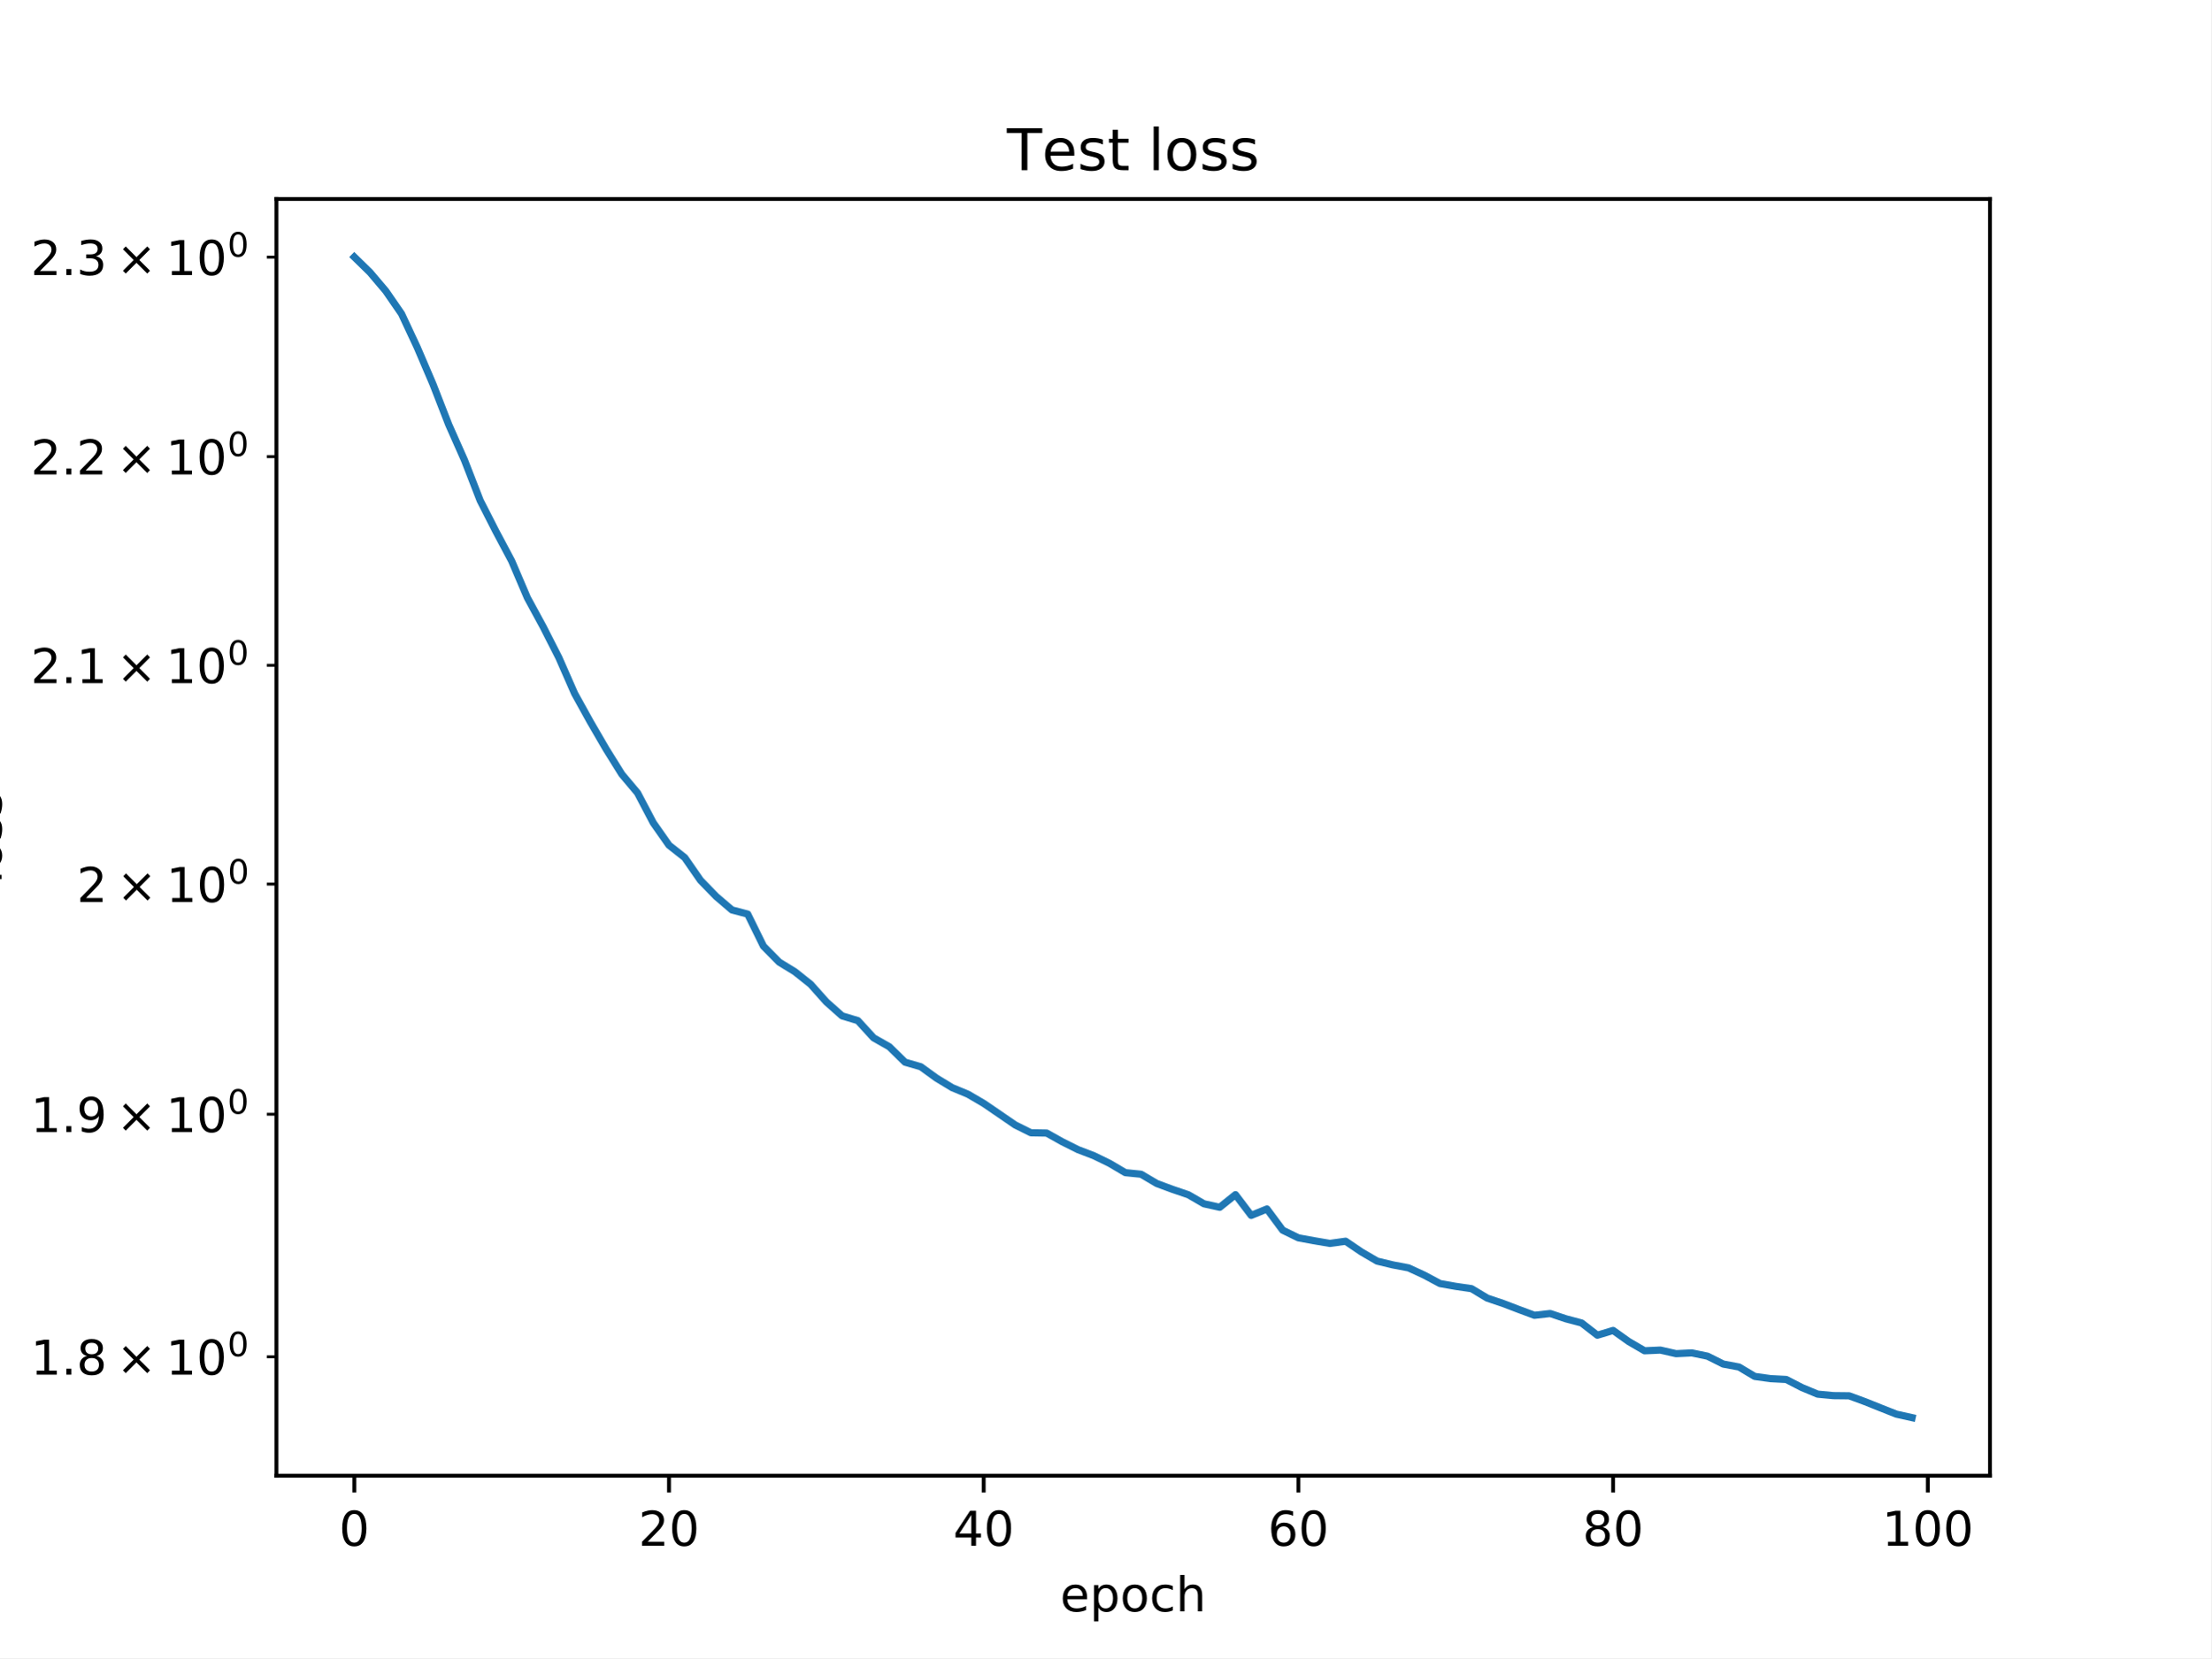
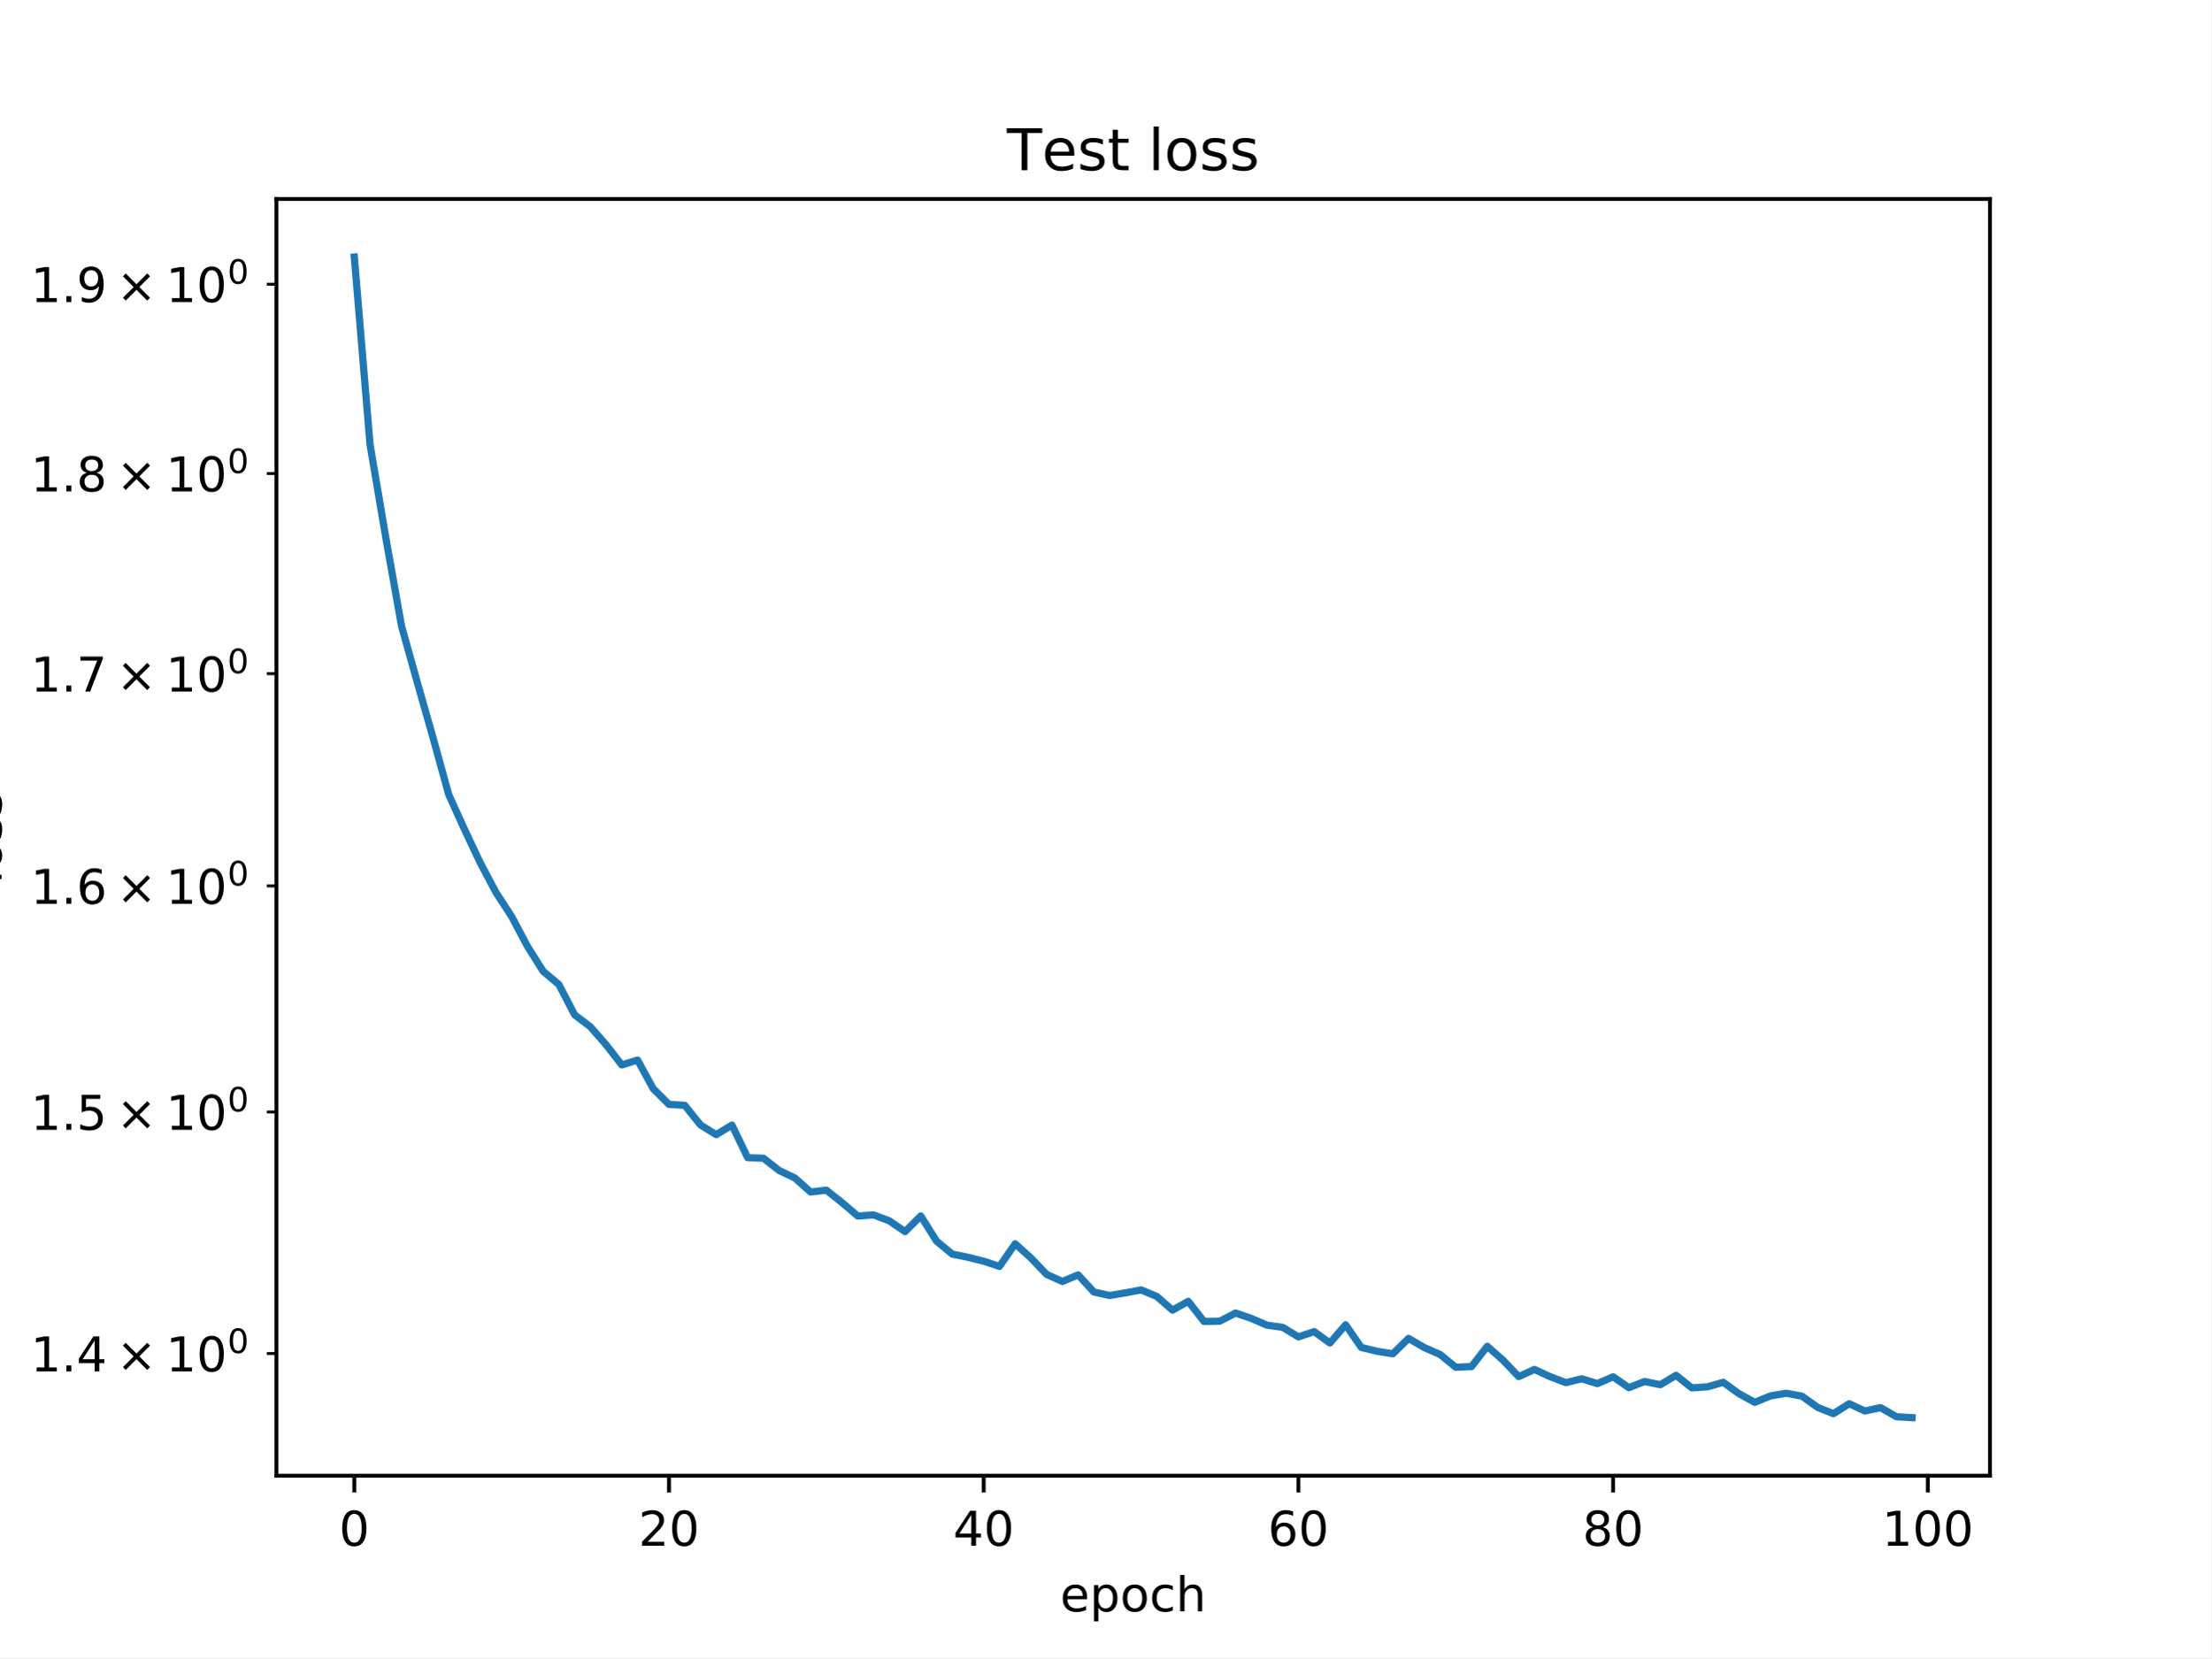
<svg xmlns="http://www.w3.org/2000/svg" xmlns:xlink="http://www.w3.org/1999/xlink" height="345.6pt" version="1.1" viewBox="0 0 460.8 345.6" width="460.8pt">
  <defs>
    <style type="text/css">
*{stroke-linecap:butt;stroke-linejoin:round;}
  </style>
  </defs>
  <g id="figure_1">
    <g id="patch_1">
      <path d="M 0 345.6  L 460.8 345.6  L 460.8 0  L 0 0  z " style="fill:#ffffff;" />
    </g>
    <g id="axes_1">
      <g id="patch_2">
        <path d="M 57.6 307.584  L 414.72 307.584  L 414.72 41.472  L 57.6 41.472  z " style="fill:#ffffff;" />
      </g>
      <g id="matplotlib.axis_1">
        <g id="xtick_1">
          <g id="line2d_1">
            <defs>
-               <path d="M 0 0  L 0 3.5  " id="m97d2fd6af8" style="stroke:#000000;stroke-width:0.8;" />
-             </defs>
-             <g>
-               <use style="stroke:#000000;stroke-width:0.8;" x="73.833" xlink:href="#m97d2fd6af8" y="307.584" />
+               <path d="M 0 0  L 0 3.5  " id="mf94219fe65" style="stroke:#000000;stroke-width:0.8;" />
+             </defs>
+             <g>
+               <use style="stroke:#000000;stroke-width:0.8;" x="73.833" xlink:href="#mf94219fe65" y="307.584" />
            </g>
          </g>
          <g id="text_1">
            <defs>
              <path d="M 31.781 66.406  Q 24.172 66.406 20.328 58.906  Q 16.5 51.422 16.5 36.375  Q 16.5 21.391 20.328 13.891  Q 24.172 6.391 31.781 6.391  Q 39.453 6.391 43.281 13.891  Q 47.125 21.391 47.125 36.375  Q 47.125 51.422 43.281 58.906  Q 39.453 66.406 31.781 66.406  z M 31.781 74.219  Q 44.047 74.219 50.516 64.516  Q 56.984 54.828 56.984 36.375  Q 56.984 17.969 50.516 8.266  Q 44.047 -1.422 31.781 -1.422  Q 19.531 -1.422 13.062 8.266  Q 6.594 17.969 6.594 36.375  Q 6.594 54.828 13.062 64.516  Q 19.531 74.219 31.781 74.219  z " id="DejaVuSans-48" />
            </defs>
            <g transform="translate(70.65148 322.1824)scale(0.1 -0.1)">
              <use xlink:href="#DejaVuSans-48" />
            </g>
          </g>
        </g>
        <g id="xtick_2">
          <g id="line2d_2">
            <g>
-               <use style="stroke:#000000;stroke-width:0.8;" x="139.42" xlink:href="#m97d2fd6af8" y="307.584" />
+               <use style="stroke:#000000;stroke-width:0.8;" x="139.42" xlink:href="#mf94219fe65" y="307.584" />
            </g>
          </g>
          <g id="text_2">
            <defs>
              <path d="M 19.188 8.297  L 53.609 8.297  L 53.609 0  L 7.328 0  L 7.328 8.297  Q 12.938 14.109 22.625 23.891  Q 32.328 33.688 34.812 36.531  Q 39.547 41.844 41.422 45.531  Q 43.312 49.219 43.312 52.781  Q 43.312 58.594 39.234 62.25  Q 35.156 65.922 28.609 65.922  Q 23.969 65.922 18.812 64.312  Q 13.672 62.703 7.812 59.422  L 7.812 69.391  Q 13.766 71.781 18.938 73  Q 24.125 74.219 28.422 74.219  Q 39.75 74.219 46.484 68.547  Q 53.219 62.891 53.219 53.422  Q 53.219 48.922 51.531 44.891  Q 49.859 40.875 45.406 35.406  Q 44.188 33.984 37.641 27.219  Q 31.109 20.453 19.188 8.297  z " id="DejaVuSans-50" />
            </defs>
            <g transform="translate(133.057 322.1824)scale(0.1 -0.1)">
              <use xlink:href="#DejaVuSans-50" />
              <use x="63.623" xlink:href="#DejaVuSans-48" />
            </g>
          </g>
        </g>
        <g id="xtick_3">
          <g id="line2d_3">
            <g>
-               <use style="stroke:#000000;stroke-width:0.8;" x="205.006" xlink:href="#m97d2fd6af8" y="307.584" />
+               <use style="stroke:#000000;stroke-width:0.8;" x="205.006" xlink:href="#mf94219fe65" y="307.584" />
            </g>
          </g>
          <g id="text_3">
            <defs>
              <path d="M 37.797 64.312  L 12.891 25.391  L 37.797 25.391  z M 35.203 72.906  L 47.609 72.906  L 47.609 25.391  L 58.016 25.391  L 58.016 17.188  L 47.609 17.188  L 47.609 0  L 37.797 0  L 37.797 17.188  L 4.891 17.188  L 4.891 26.703  z " id="DejaVuSans-52" />
            </defs>
            <g transform="translate(198.6438 322.1824)scale(0.1 -0.1)">
              <use xlink:href="#DejaVuSans-52" />
              <use x="63.623" xlink:href="#DejaVuSans-48" />
            </g>
          </g>
        </g>
        <g id="xtick_4">
          <g id="line2d_4">
            <g>
-               <use style="stroke:#000000;stroke-width:0.8;" x="270.593" xlink:href="#m97d2fd6af8" y="307.584" />
+               <use style="stroke:#000000;stroke-width:0.8;" x="270.593" xlink:href="#mf94219fe65" y="307.584" />
            </g>
          </g>
          <g id="text_4">
            <defs>
              <path d="M 33.016 40.375  Q 26.375 40.375 22.484 35.828  Q 18.609 31.297 18.609 23.391  Q 18.609 15.531 22.484 10.953  Q 26.375 6.391 33.016 6.391  Q 39.656 6.391 43.531 10.953  Q 47.406 15.531 47.406 23.391  Q 47.406 31.297 43.531 35.828  Q 39.656 40.375 33.016 40.375  z M 52.594 71.297  L 52.594 62.312  Q 48.875 64.062 45.094 64.984  Q 41.312 65.922 37.594 65.922  Q 27.828 65.922 22.672 59.328  Q 17.531 52.734 16.797 39.406  Q 19.672 43.656 24.016 45.922  Q 28.375 48.188 33.594 48.188  Q 44.578 48.188 50.953 41.516  Q 57.328 34.859 57.328 23.391  Q 57.328 12.156 50.688 5.359  Q 44.047 -1.422 33.016 -1.422  Q 20.359 -1.422 13.672 8.266  Q 6.984 17.969 6.984 36.375  Q 6.984 53.656 15.188 63.938  Q 23.391 74.219 37.203 74.219  Q 40.922 74.219 44.703 73.484  Q 48.484 72.75 52.594 71.297  z " id="DejaVuSans-54" />
            </defs>
            <g transform="translate(264.2306 322.1824)scale(0.1 -0.1)">
              <use xlink:href="#DejaVuSans-54" />
              <use x="63.623" xlink:href="#DejaVuSans-48" />
            </g>
          </g>
        </g>
        <g id="xtick_5">
          <g id="line2d_5">
            <g>
-               <use style="stroke:#000000;stroke-width:0.8;" x="336.18" xlink:href="#m97d2fd6af8" y="307.584" />
+               <use style="stroke:#000000;stroke-width:0.8;" x="336.18" xlink:href="#mf94219fe65" y="307.584" />
            </g>
          </g>
          <g id="text_5">
            <defs>
              <path d="M 31.781 34.625  Q 24.75 34.625 20.719 30.859  Q 16.703 27.094 16.703 20.516  Q 16.703 13.922 20.719 10.156  Q 24.75 6.391 31.781 6.391  Q 38.812 6.391 42.859 10.172  Q 46.922 13.969 46.922 20.516  Q 46.922 27.094 42.891 30.859  Q 38.875 34.625 31.781 34.625  z M 21.922 38.812  Q 15.578 40.375 12.031 44.719  Q 8.5 49.078 8.5 55.328  Q 8.5 64.062 14.719 69.141  Q 20.953 74.219 31.781 74.219  Q 42.672 74.219 48.875 69.141  Q 55.078 64.062 55.078 55.328  Q 55.078 49.078 51.531 44.719  Q 48 40.375 41.703 38.812  Q 48.828 37.156 52.797 32.312  Q 56.781 27.484 56.781 20.516  Q 56.781 9.906 50.312 4.234  Q 43.844 -1.422 31.781 -1.422  Q 19.734 -1.422 13.25 4.234  Q 6.781 9.906 6.781 20.516  Q 6.781 27.484 10.781 32.312  Q 14.797 37.156 21.922 38.812  z M 18.312 54.391  Q 18.312 48.734 21.844 45.562  Q 25.391 42.391 31.781 42.391  Q 38.141 42.391 41.719 45.562  Q 45.312 48.734 45.312 54.391  Q 45.312 60.062 41.719 63.234  Q 38.141 66.406 31.781 66.406  Q 25.391 66.406 21.844 63.234  Q 18.312 60.062 18.312 54.391  z " id="DejaVuSans-56" />
            </defs>
            <g transform="translate(329.8173 322.1824)scale(0.1 -0.1)">
              <use xlink:href="#DejaVuSans-56" />
              <use x="63.623" xlink:href="#DejaVuSans-48" />
            </g>
          </g>
        </g>
        <g id="xtick_6">
          <g id="line2d_6">
            <g>
-               <use style="stroke:#000000;stroke-width:0.8;" x="401.767" xlink:href="#m97d2fd6af8" y="307.584" />
+               <use style="stroke:#000000;stroke-width:0.8;" x="401.767" xlink:href="#mf94219fe65" y="307.584" />
            </g>
          </g>
          <g id="text_6">
            <defs>
              <path d="M 12.406 8.297  L 28.516 8.297  L 28.516 63.922  L 10.984 60.406  L 10.984 69.391  L 28.422 72.906  L 38.281 72.906  L 38.281 8.297  L 54.391 8.297  L 54.391 0  L 12.406 0  z " id="DejaVuSans-49" />
            </defs>
            <g transform="translate(392.2229 322.1824)scale(0.1 -0.1)">
              <use xlink:href="#DejaVuSans-49" />
              <use x="63.623" xlink:href="#DejaVuSans-48" />
              <use x="127.246" xlink:href="#DejaVuSans-48" />
            </g>
          </g>
        </g>
        <g id="text_7">
          <defs>
            <path d="M 56.203 29.594  L 56.203 25.203  L 14.891 25.203  Q 15.484 15.922 20.484 11.062  Q 25.484 6.203 34.422 6.203  Q 39.594 6.203 44.453 7.469  Q 49.312 8.734 54.109 11.281  L 54.109 2.781  Q 49.266 0.734 44.188 -0.344  Q 39.109 -1.422 33.891 -1.422  Q 20.797 -1.422 13.156 6.188  Q 5.516 13.812 5.516 26.812  Q 5.516 40.234 12.766 48.109  Q 20.016 56 32.328 56  Q 43.359 56 49.781 48.891  Q 56.203 41.797 56.203 29.594  z M 47.219 32.234  Q 47.125 39.594 43.094 43.984  Q 39.062 48.391 32.422 48.391  Q 24.906 48.391 20.391 44.141  Q 15.875 39.891 15.188 32.172  z " id="DejaVuSans-101" />
            <path d="M 18.109 8.203  L 18.109 -20.797  L 9.078 -20.797  L 9.078 54.688  L 18.109 54.688  L 18.109 46.391  Q 20.953 51.266 25.266 53.625  Q 29.594 56 35.594 56  Q 45.562 56 51.781 48.094  Q 58.016 40.188 58.016 27.297  Q 58.016 14.406 51.781 6.484  Q 45.562 -1.422 35.594 -1.422  Q 29.594 -1.422 25.266 0.953  Q 20.953 3.328 18.109 8.203  z M 48.688 27.297  Q 48.688 37.203 44.609 42.844  Q 40.531 48.484 33.406 48.484  Q 26.266 48.484 22.188 42.844  Q 18.109 37.203 18.109 27.297  Q 18.109 17.391 22.188 11.75  Q 26.266 6.109 33.406 6.109  Q 40.531 6.109 44.609 11.75  Q 48.688 17.391 48.688 27.297  z " id="DejaVuSans-112" />
            <path d="M 30.609 48.391  Q 23.391 48.391 19.188 42.75  Q 14.984 37.109 14.984 27.297  Q 14.984 17.484 19.156 11.844  Q 23.344 6.203 30.609 6.203  Q 37.797 6.203 41.984 11.859  Q 46.188 17.531 46.188 27.297  Q 46.188 37.016 41.984 42.703  Q 37.797 48.391 30.609 48.391  z M 30.609 56  Q 42.328 56 49.016 48.375  Q 55.719 40.766 55.719 27.297  Q 55.719 13.875 49.016 6.219  Q 42.328 -1.422 30.609 -1.422  Q 18.844 -1.422 12.172 6.219  Q 5.516 13.875 5.516 27.297  Q 5.516 40.766 12.172 48.375  Q 18.844 56 30.609 56  z " id="DejaVuSans-111" />
            <path d="M 48.781 52.594  L 48.781 44.188  Q 44.969 46.297 41.141 47.344  Q 37.312 48.391 33.406 48.391  Q 24.656 48.391 19.812 42.844  Q 14.984 37.312 14.984 27.297  Q 14.984 17.281 19.812 11.734  Q 24.656 6.203 33.406 6.203  Q 37.312 6.203 41.141 7.25  Q 44.969 8.297 48.781 10.406  L 48.781 2.094  Q 45.016 0.344 40.984 -0.531  Q 36.969 -1.422 32.422 -1.422  Q 20.062 -1.422 12.781 6.344  Q 5.516 14.109 5.516 27.297  Q 5.516 40.672 12.859 48.328  Q 20.219 56 33.016 56  Q 37.156 56 41.109 55.141  Q 45.062 54.297 48.781 52.594  z " id="DejaVuSans-99" />
            <path d="M 54.891 33.016  L 54.891 0  L 45.906 0  L 45.906 32.719  Q 45.906 40.484 42.875 44.328  Q 39.844 48.188 33.797 48.188  Q 26.516 48.188 22.312 43.547  Q 18.109 38.922 18.109 30.906  L 18.109 0  L 9.078 0  L 9.078 75.984  L 18.109 75.984  L 18.109 46.188  Q 21.344 51.125 25.703 53.562  Q 30.078 56 35.797 56  Q 45.219 56 50.047 50.172  Q 54.891 44.344 54.891 33.016  z " id="DejaVuSans-104" />
          </defs>
          <g transform="translate(220.9319 335.8606)scale(0.1 -0.1)">
            <use xlink:href="#DejaVuSans-101" />
            <use x="61.523" xlink:href="#DejaVuSans-112" />
            <use x="125" xlink:href="#DejaVuSans-111" />
            <use x="186.182" xlink:href="#DejaVuSans-99" />
            <use x="241.162" xlink:href="#DejaVuSans-104" />
          </g>
        </g>
      </g>
      <g id="matplotlib.axis_2">
        <g id="ytick_1">
          <g id="line2d_7">
            <defs>
-               <path d="M 0 0  L -2 0  " id="m43edfa37c1" style="stroke:#000000;stroke-width:0.6;" />
-             </defs>
-             <g>
-               <use style="stroke:#000000;stroke-width:0.6;" x="57.6" xlink:href="#m43edfa37c1" y="282.798" />
+               <path d="M 0 0  L -2 0  " id="ma98cfbe0bb" style="stroke:#000000;stroke-width:0.6;" />
+             </defs>
+             <g>
+               <use style="stroke:#000000;stroke-width:0.6;" x="57.6" xlink:href="#ma98cfbe0bb" y="282.123" />
            </g>
          </g>
          <g id="text_8">
            <defs>
              <path d="M 10.688 12.406  L 21 12.406  L 21 0  L 10.688 0  z " id="DejaVuSans-46" />
              <path d="M 70.125 53.719  L 47.797 31.297  L 70.125 8.984  L 64.312 3.078  L 41.891 25.484  L 19.484 3.078  L 13.719 8.984  L 35.984 31.297  L 13.719 53.719  L 19.484 59.625  L 41.891 37.203  L 64.312 59.625  z " id="DejaVuSans-215" />
            </defs>
-             <g transform="translate(6.4 286.5971)scale(0.1 -0.1)">
+             <g transform="translate(6.4 285.9226)scale(0.1 -0.1)">
+               <use transform="translate(0 0.765625)" xlink:href="#DejaVuSans-49" />
+               <use transform="translate(63.62305 0.765625)" xlink:href="#DejaVuSans-46" />
+               <use transform="translate(95.41016 0.765625)" xlink:href="#DejaVuSans-52" />
+               <use transform="translate(178.5156 0.765625)" xlink:href="#DejaVuSans-215" />
+               <use transform="translate(281.7871 0.765625)" xlink:href="#DejaVuSans-49" />
+               <use transform="translate(345.4102 0.765625)" xlink:href="#DejaVuSans-48" />
+               <use transform="translate(409.9902 39.04688)scale(0.7)" xlink:href="#DejaVuSans-48" />
+             </g>
+           </g>
+         </g>
+         <g id="ytick_2">
+           <g id="line2d_8">
+             <g>
+               <use style="stroke:#000000;stroke-width:0.6;" x="57.6" xlink:href="#ma98cfbe0bb" y="231.767" />
+             </g>
+           </g>
+           <g id="text_9">
+             <defs>
+               <path d="M 10.797 72.906  L 49.516 72.906  L 49.516 64.594  L 19.828 64.594  L 19.828 46.734  Q 21.969 47.469 24.109 47.828  Q 26.266 48.188 28.422 48.188  Q 40.625 48.188 47.75 41.5  Q 54.891 34.812 54.891 23.391  Q 54.891 11.625 47.562 5.094  Q 40.234 -1.422 26.906 -1.422  Q 22.312 -1.422 17.547 -0.641  Q 12.797 0.141 7.719 1.703  L 7.719 11.625  Q 12.109 9.234 16.797 8.062  Q 21.484 6.891 26.703 6.891  Q 35.156 6.891 40.078 11.328  Q 45.016 15.766 45.016 23.391  Q 45.016 31 40.078 35.438  Q 35.156 39.891 26.703 39.891  Q 22.75 39.891 18.812 39.016  Q 14.891 38.141 10.797 36.281  z " id="DejaVuSans-53" />
+             </defs>
+             <g transform="translate(6.4 235.5665)scale(0.1 -0.1)">
+               <use transform="translate(0 0.765625)" xlink:href="#DejaVuSans-49" />
+               <use transform="translate(63.62305 0.765625)" xlink:href="#DejaVuSans-46" />
+               <use transform="translate(95.41016 0.765625)" xlink:href="#DejaVuSans-53" />
+               <use transform="translate(178.5156 0.765625)" xlink:href="#DejaVuSans-215" />
+               <use transform="translate(281.7871 0.765625)" xlink:href="#DejaVuSans-49" />
+               <use transform="translate(345.4102 0.765625)" xlink:href="#DejaVuSans-48" />
+               <use transform="translate(409.9902 39.04688)scale(0.7)" xlink:href="#DejaVuSans-48" />
+             </g>
+           </g>
+         </g>
+         <g id="ytick_3">
+           <g id="line2d_9">
+             <g>
+               <use style="stroke:#000000;stroke-width:0.6;" x="57.6" xlink:href="#ma98cfbe0bb" y="184.662" />
+             </g>
+           </g>
+           <g id="text_10">
+             <g transform="translate(6.4 188.4614)scale(0.1 -0.1)">
+               <use transform="translate(0 0.765625)" xlink:href="#DejaVuSans-49" />
+               <use transform="translate(63.62305 0.765625)" xlink:href="#DejaVuSans-46" />
+               <use transform="translate(95.41016 0.765625)" xlink:href="#DejaVuSans-54" />
+               <use transform="translate(178.5156 0.765625)" xlink:href="#DejaVuSans-215" />
+               <use transform="translate(281.7871 0.765625)" xlink:href="#DejaVuSans-49" />
+               <use transform="translate(345.4102 0.765625)" xlink:href="#DejaVuSans-48" />
+               <use transform="translate(409.9902 39.04688)scale(0.7)" xlink:href="#DejaVuSans-48" />
+             </g>
+           </g>
+         </g>
+         <g id="ytick_4">
+           <g id="line2d_10">
+             <g>
+               <use style="stroke:#000000;stroke-width:0.6;" x="57.6" xlink:href="#ma98cfbe0bb" y="140.414" />
+             </g>
+           </g>
+           <g id="text_11">
+             <defs>
+               <path d="M 8.203 72.906  L 55.078 72.906  L 55.078 68.703  L 28.609 0  L 18.312 0  L 43.219 64.594  L 8.203 64.594  z " id="DejaVuSans-55" />
+             </defs>
+             <g transform="translate(6.4 144.213)scale(0.1 -0.1)">
+               <use transform="translate(0 0.765625)" xlink:href="#DejaVuSans-49" />
+               <use transform="translate(63.62305 0.765625)" xlink:href="#DejaVuSans-46" />
+               <use transform="translate(95.30078 0.765625)" xlink:href="#DejaVuSans-55" />
+               <use transform="translate(178.4062 0.765625)" xlink:href="#DejaVuSans-215" />
+               <use transform="translate(281.6777 0.765625)" xlink:href="#DejaVuSans-49" />
+               <use transform="translate(345.3008 0.765625)" xlink:href="#DejaVuSans-48" />
+               <use transform="translate(409.8809 39.04688)scale(0.7)" xlink:href="#DejaVuSans-48" />
+             </g>
+           </g>
+         </g>
+         <g id="ytick_5">
+           <g id="line2d_11">
+             <g>
+               <use style="stroke:#000000;stroke-width:0.6;" x="57.6" xlink:href="#ma98cfbe0bb" y="98.695" />
+             </g>
+           </g>
+           <g id="text_12">
+             <g transform="translate(6.4 102.4945)scale(0.1 -0.1)">
              <use transform="translate(0 0.765625)" xlink:href="#DejaVuSans-49" />
              <use transform="translate(63.62305 0.765625)" xlink:href="#DejaVuSans-46" />
              <use transform="translate(95.37891 0.765625)" xlink:href="#DejaVuSans-56" />
              <use transform="translate(178.4844 0.765625)" xlink:href="#DejaVuSans-215" />
              <use transform="translate(281.7559 0.765625)" xlink:href="#DejaVuSans-49" />
              <use transform="translate(345.3789 0.765625)" xlink:href="#DejaVuSans-48" />
              <use transform="translate(409.959 39.04688)scale(0.7)" xlink:href="#DejaVuSans-48" />
            </g>
          </g>
        </g>
-         <g id="ytick_2">
-           <g id="line2d_8">
-             <g>
-               <use style="stroke:#000000;stroke-width:0.6;" x="57.6" xlink:href="#m43edfa37c1" y="232.243" />
-             </g>
-           </g>
-           <g id="text_9">
-             <defs>
-               <path d="M 10.984 1.516  L 10.984 10.5  Q 14.703 8.734 18.5 7.812  Q 22.312 6.891 25.984 6.891  Q 35.75 6.891 40.891 13.453  Q 46.047 20.016 46.781 33.406  Q 43.953 29.203 39.594 26.953  Q 35.25 24.703 29.984 24.703  Q 19.047 24.703 12.672 31.312  Q 6.297 37.938 6.297 49.422  Q 6.297 60.641 12.938 67.422  Q 19.578 74.219 30.609 74.219  Q 43.266 74.219 49.922 64.516  Q 56.594 54.828 56.594 36.375  Q 56.594 19.141 48.406 8.859  Q 40.234 -1.422 26.422 -1.422  Q 22.703 -1.422 18.891 -0.688  Q 15.094 0.047 10.984 1.516  z M 30.609 32.422  Q 37.25 32.422 41.125 36.953  Q 45.016 41.5 45.016 49.422  Q 45.016 57.281 41.125 61.844  Q 37.25 66.406 30.609 66.406  Q 23.969 66.406 20.094 61.844  Q 16.219 57.281 16.219 49.422  Q 16.219 41.5 20.094 36.953  Q 23.969 32.422 30.609 32.422  z " id="DejaVuSans-57" />
-             </defs>
-             <g transform="translate(6.4 236.0421)scale(0.1 -0.1)">
-               <use transform="translate(0 0.765625)" xlink:href="#DejaVuSans-49" />
-               <use transform="translate(63.62305 0.765625)" xlink:href="#DejaVuSans-46" />
-               <use transform="translate(95.41016 0.765625)" xlink:href="#DejaVuSans-57" />
-               <use transform="translate(178.5156 0.765625)" xlink:href="#DejaVuSans-215" />
-               <use transform="translate(281.7871 0.765625)" xlink:href="#DejaVuSans-49" />
-               <use transform="translate(345.4102 0.765625)" xlink:href="#DejaVuSans-48" />
-               <use transform="translate(409.9902 39.04688)scale(0.7)" xlink:href="#DejaVuSans-48" />
-             </g>
-           </g>
-         </g>
-         <g id="ytick_3">
-           <g id="line2d_9">
-             <g>
-               <use style="stroke:#000000;stroke-width:0.6;" x="57.6" xlink:href="#m43edfa37c1" y="184.282" />
-             </g>
-           </g>
-           <g id="text_10">
-             <g transform="translate(16 188.0808)scale(0.1 -0.1)">
-               <use transform="translate(0 0.765625)" xlink:href="#DejaVuSans-50" />
-               <use transform="translate(83.10547 0.765625)" xlink:href="#DejaVuSans-215" />
-               <use transform="translate(186.377 0.765625)" xlink:href="#DejaVuSans-49" />
-               <use transform="translate(250 0.765625)" xlink:href="#DejaVuSans-48" />
-               <use transform="translate(314.5801 39.04688)scale(0.7)" xlink:href="#DejaVuSans-48" />
-             </g>
-           </g>
-         </g>
-         <g id="ytick_4">
-           <g id="line2d_10">
-             <g>
-               <use style="stroke:#000000;stroke-width:0.6;" x="57.6" xlink:href="#m43edfa37c1" y="138.661" />
-             </g>
-           </g>
-           <g id="text_11">
-             <g transform="translate(6.4 142.4601)scale(0.1 -0.1)">
-               <use transform="translate(0 0.765625)" xlink:href="#DejaVuSans-50" />
-               <use transform="translate(63.62305 0.765625)" xlink:href="#DejaVuSans-46" />
-               <use transform="translate(95.41016 0.765625)" xlink:href="#DejaVuSans-49" />
-               <use transform="translate(178.5156 0.765625)" xlink:href="#DejaVuSans-215" />
-               <use transform="translate(281.7871 0.765625)" xlink:href="#DejaVuSans-49" />
-               <use transform="translate(345.4102 0.765625)" xlink:href="#DejaVuSans-48" />
-               <use transform="translate(409.9902 39.04688)scale(0.7)" xlink:href="#DejaVuSans-48" />
-             </g>
-           </g>
-         </g>
-         <g id="ytick_5">
-           <g id="line2d_11">
-             <g>
-               <use style="stroke:#000000;stroke-width:0.6;" x="57.6" xlink:href="#m43edfa37c1" y="95.163" />
-             </g>
-           </g>
-           <g id="text_12">
-             <g transform="translate(6.4 98.962)scale(0.1 -0.1)">
-               <use transform="translate(0 0.765625)" xlink:href="#DejaVuSans-50" />
-               <use transform="translate(63.62305 0.765625)" xlink:href="#DejaVuSans-46" />
-               <use transform="translate(95.33203 0.765625)" xlink:href="#DejaVuSans-50" />
-               <use transform="translate(178.4375 0.765625)" xlink:href="#DejaVuSans-215" />
-               <use transform="translate(281.709 0.765625)" xlink:href="#DejaVuSans-49" />
-               <use transform="translate(345.332 0.765625)" xlink:href="#DejaVuSans-48" />
-               <use transform="translate(409.9121 39.04688)scale(0.7)" xlink:href="#DejaVuSans-48" />
-             </g>
-           </g>
-         </g>
        <g id="ytick_6">
          <g id="line2d_12">
            <g>
-               <use style="stroke:#000000;stroke-width:0.6;" x="57.6" xlink:href="#m43edfa37c1" y="53.599" />
+               <use style="stroke:#000000;stroke-width:0.6;" x="57.6" xlink:href="#ma98cfbe0bb" y="59.233" />
            </g>
          </g>
          <g id="text_13">
            <defs>
-               <path d="M 40.578 39.312  Q 47.656 37.797 51.625 33  Q 55.609 28.219 55.609 21.188  Q 55.609 10.406 48.188 4.484  Q 40.766 -1.422 27.094 -1.422  Q 22.516 -1.422 17.656 -0.516  Q 12.797 0.391 7.625 2.203  L 7.625 11.719  Q 11.719 9.328 16.594 8.109  Q 21.484 6.891 26.812 6.891  Q 36.078 6.891 40.938 10.547  Q 45.797 14.203 45.797 21.188  Q 45.797 27.641 41.281 31.266  Q 36.766 34.906 28.719 34.906  L 20.219 34.906  L 20.219 43.016  L 29.109 43.016  Q 36.375 43.016 40.234 45.922  Q 44.094 48.828 44.094 54.297  Q 44.094 59.906 40.109 62.906  Q 36.141 65.922 28.719 65.922  Q 24.656 65.922 20.016 65.031  Q 15.375 64.156 9.812 62.312  L 9.812 71.094  Q 15.438 72.656 20.344 73.438  Q 25.25 74.219 29.594 74.219  Q 40.828 74.219 47.359 69.109  Q 53.906 64.016 53.906 55.328  Q 53.906 49.266 50.438 45.094  Q 46.969 40.922 40.578 39.312  z " id="DejaVuSans-51" />
-             </defs>
-             <g transform="translate(6.4 57.39784)scale(0.1 -0.1)">
-               <use transform="translate(0 0.765625)" xlink:href="#DejaVuSans-50" />
-               <use transform="translate(63.62305 0.765625)" xlink:href="#DejaVuSans-46" />
-               <use transform="translate(95.41016 0.765625)" xlink:href="#DejaVuSans-51" />
+               <path d="M 10.984 1.516  L 10.984 10.5  Q 14.703 8.734 18.5 7.812  Q 22.312 6.891 25.984 6.891  Q 35.75 6.891 40.891 13.453  Q 46.047 20.016 46.781 33.406  Q 43.953 29.203 39.594 26.953  Q 35.25 24.703 29.984 24.703  Q 19.047 24.703 12.672 31.312  Q 6.297 37.938 6.297 49.422  Q 6.297 60.641 12.938 67.422  Q 19.578 74.219 30.609 74.219  Q 43.266 74.219 49.922 64.516  Q 56.594 54.828 56.594 36.375  Q 56.594 19.141 48.406 8.859  Q 40.234 -1.422 26.422 -1.422  Q 22.703 -1.422 18.891 -0.688  Q 15.094 0.047 10.984 1.516  z M 30.609 32.422  Q 37.25 32.422 41.125 36.953  Q 45.016 41.5 45.016 49.422  Q 45.016 57.281 41.125 61.844  Q 37.25 66.406 30.609 66.406  Q 23.969 66.406 20.094 61.844  Q 16.219 57.281 16.219 49.422  Q 16.219 41.5 20.094 36.953  Q 23.969 32.422 30.609 32.422  z " id="DejaVuSans-57" />
+             </defs>
+             <g transform="translate(6.4 63.03213)scale(0.1 -0.1)">
+               <use transform="translate(0 0.765625)" xlink:href="#DejaVuSans-49" />
+               <use transform="translate(63.62305 0.765625)" xlink:href="#DejaVuSans-46" />
+               <use transform="translate(95.41016 0.765625)" xlink:href="#DejaVuSans-57" />
              <use transform="translate(178.5156 0.765625)" xlink:href="#DejaVuSans-215" />
              <use transform="translate(281.7871 0.765625)" xlink:href="#DejaVuSans-49" />
              <use transform="translate(345.4102 0.765625)" xlink:href="#DejaVuSans-48" />
              <use transform="translate(409.9902 39.04688)scale(0.7)" xlink:href="#DejaVuSans-48" />
            </g>
          </g>
        </g>
        <g id="text_14">
          <defs>
            <path d="M 9.422 75.984  L 18.406 75.984  L 18.406 0  L 9.422 0  z " id="DejaVuSans-108" />
            <path d="M 44.281 53.078  L 44.281 44.578  Q 40.484 46.531 36.375 47.5  Q 32.281 48.484 27.875 48.484  Q 21.188 48.484 17.844 46.438  Q 14.5 44.391 14.5 40.281  Q 14.5 37.156 16.891 35.375  Q 19.281 33.594 26.516 31.984  L 29.594 31.297  Q 39.156 29.25 43.188 25.516  Q 47.219 21.781 47.219 15.094  Q 47.219 7.469 41.188 3.016  Q 35.156 -1.422 24.609 -1.422  Q 20.219 -1.422 15.453 -0.562  Q 10.688 0.297 5.422 2  L 5.422 11.281  Q 10.406 8.688 15.234 7.391  Q 20.062 6.109 24.812 6.109  Q 31.156 6.109 34.562 8.281  Q 37.984 10.453 37.984 14.406  Q 37.984 18.062 35.516 20.016  Q 33.062 21.969 24.703 23.781  L 21.578 24.516  Q 13.234 26.266 9.516 29.906  Q 5.812 33.547 5.812 39.891  Q 5.812 47.609 11.281 51.797  Q 16.75 56 26.812 56  Q 31.781 56 36.172 55.266  Q 40.578 54.547 44.281 53.078  z " id="DejaVuSans-115" />
          </defs>
          <g transform="translate(0.320312 184.1858)rotate(-90)scale(0.1 -0.1)">
            <use xlink:href="#DejaVuSans-108" />
            <use x="27.783" xlink:href="#DejaVuSans-111" />
            <use x="88.965" xlink:href="#DejaVuSans-115" />
            <use x="141.064" xlink:href="#DejaVuSans-115" />
          </g>
        </g>
      </g>
      <g id="line2d_13">
-         <path clip-path="url(#p22d719b3f5)" d="M 73.833 53.568  L 77.112 56.774  L 80.391 60.645  L 83.671 65.401  L 86.95 72.409  L 90.229 80.075  L 93.509 88.501  L 96.788 95.888  L 100.067 104.324  L 103.347 110.754  L 106.626 116.916  L 109.905 124.595  L 113.185 130.628  L 116.464 137.071  L 119.743 144.536  L 123.023 150.46  L 126.302 156.103  L 129.581 161.365  L 132.861 165.267  L 136.14 171.498  L 139.42 176.172  L 142.699 178.753  L 145.978 183.482  L 149.258 186.859  L 152.537 189.66  L 155.816 190.519  L 159.096 197.202  L 162.375 200.53  L 165.654 202.542  L 168.934 205.151  L 172.213 208.827  L 175.492 211.742  L 178.772 212.726  L 182.051 216.314  L 185.33 218.177  L 188.61 221.393  L 191.889 222.341  L 195.168 224.719  L 198.448 226.707  L 201.727 228.067  L 205.006 229.985  L 208.286 232.224  L 211.565 234.474  L 214.844 236.105  L 218.124 236.163  L 221.403 237.995  L 224.682 239.631  L 227.962 240.885  L 231.241 242.482  L 234.52 244.418  L 237.8 244.748  L 241.079 246.682  L 244.358 247.9  L 247.638 249.016  L 250.917 250.911  L 254.196 251.641  L 257.476 249.005  L 260.755 253.331  L 264.034 251.988  L 267.314 256.411  L 270.593 258.01  L 273.872 258.609  L 277.152 259.169  L 280.431 258.709  L 283.71 260.937  L 286.99 262.853  L 290.269 263.644  L 293.548 264.269  L 296.828 265.786  L 300.107 267.54  L 303.386 268.119  L 306.666 268.598  L 309.945 270.57  L 313.224 271.675  L 316.504 272.93  L 319.783 274.152  L 323.062 273.778  L 326.342 274.882  L 329.621 275.756  L 332.9 278.303  L 336.18 277.306  L 339.459 279.642  L 342.739 281.548  L 346.018 281.4  L 349.297 282.151  L 352.577 281.989  L 355.856 282.671  L 359.135 284.314  L 362.415 284.933  L 365.694 286.892  L 368.973 287.351  L 372.253 287.524  L 375.532 289.218  L 378.811 290.584  L 382.091 290.897  L 385.37 290.934  L 388.649 292.141  L 391.929 293.456  L 395.208 294.755  L 398.487 295.488  " style="fill:none;stroke:#1f77b4;stroke-linecap:square;stroke-width:1.5;" />
+         <path clip-path="url(#pa43465af9f)" d="M 73.833 53.568  L 77.112 92.663  L 80.391 112.035  L 83.671 130.473  L 86.95 142.202  L 90.229 153.727  L 93.509 165.608  L 96.788 172.844  L 100.067 179.805  L 103.347 185.992  L 106.626 191.037  L 109.905 197.218  L 113.185 202.442  L 116.464 205.193  L 119.743 211.515  L 123.023 214.001  L 126.302 217.75  L 129.581 221.971  L 132.861 220.948  L 136.14 226.931  L 139.42 230.197  L 142.699 230.383  L 145.978 234.467  L 149.258 236.504  L 152.537 234.498  L 155.816 241.306  L 159.096 241.407  L 162.375 243.97  L 165.654 245.534  L 168.934 248.452  L 172.213 248.072  L 175.492 250.67  L 178.772 253.465  L 182.051 253.229  L 185.33 254.458  L 188.61 256.712  L 191.889 253.443  L 195.168 258.678  L 198.448 261.394  L 201.727 262.063  L 205.006 262.874  L 208.286 263.965  L 211.565 259.251  L 214.844 262.199  L 218.124 265.627  L 221.403 267.099  L 224.682 265.721  L 227.962 269.297  L 231.241 270.023  L 234.52 269.471  L 237.8 268.857  L 241.079 270.223  L 244.358 273.072  L 247.638 271.235  L 250.917 275.437  L 254.196 275.386  L 257.476 273.683  L 260.755 274.79  L 264.034 276.208  L 267.314 276.66  L 270.593 278.655  L 273.872 277.548  L 277.152 279.925  L 280.431 276.133  L 283.71 280.858  L 286.99 281.649  L 290.269 282.175  L 293.548 278.964  L 296.828 280.876  L 300.107 282.309  L 303.386 284.974  L 306.666 284.843  L 309.945 280.608  L 313.224 283.495  L 316.504 286.928  L 319.783 285.438  L 323.062 286.944  L 326.342 288.19  L 329.621 287.382  L 332.9 288.393  L 336.18 286.967  L 339.459 289.235  L 342.739 287.951  L 346.018 288.623  L 349.297 286.659  L 352.577 289.279  L 355.856 289.057  L 359.135 288.119  L 362.415 290.494  L 365.694 292.293  L 368.973 290.949  L 372.253 290.402  L 375.532 291.004  L 378.811 293.347  L 382.091 294.66  L 385.37 292.579  L 388.649 294.097  L 391.929 293.398  L 395.208 295.294  L 398.487 295.488  " style="fill:none;stroke:#1f77b4;stroke-linecap:square;stroke-width:1.5;" />
      </g>
      <g id="patch_3">
        <path d="M 57.6 307.584  L 57.6 41.472  " style="fill:none;stroke:#000000;stroke-linecap:square;stroke-linejoin:miter;stroke-width:0.8;" />
      </g>
      <g id="patch_4">
        <path d="M 414.72 307.584  L 414.72 41.472  " style="fill:none;stroke:#000000;stroke-linecap:square;stroke-linejoin:miter;stroke-width:0.8;" />
      </g>
      <g id="patch_5">
        <path d="M 57.6 307.584  L 414.72 307.584  " style="fill:none;stroke:#000000;stroke-linecap:square;stroke-linejoin:miter;stroke-width:0.8;" />
      </g>
      <g id="patch_6">
        <path d="M 57.6 41.472  L 414.72 41.472  " style="fill:none;stroke:#000000;stroke-linecap:square;stroke-linejoin:miter;stroke-width:0.8;" />
      </g>
      <g id="text_15">
        <defs>
          <path d="M -0.297 72.906  L 61.375 72.906  L 61.375 64.594  L 35.5 64.594  L 35.5 0  L 25.594 0  L 25.594 64.594  L -0.297 64.594  z " id="DejaVuSans-84" />
          <path d="M 18.312 70.219  L 18.312 54.688  L 36.812 54.688  L 36.812 47.703  L 18.312 47.703  L 18.312 18.016  Q 18.312 11.328 20.141 9.422  Q 21.969 7.516 27.594 7.516  L 36.812 7.516  L 36.812 0  L 27.594 0  Q 17.188 0 13.234 3.875  Q 9.281 7.766 9.281 18.016  L 9.281 47.703  L 2.688 47.703  L 2.688 54.688  L 9.281 54.688  L 9.281 70.219  z " id="DejaVuSans-116" />
          <path id="DejaVuSans-32" />
        </defs>
        <g transform="translate(209.8453 35.472)scale(0.12 -0.12)">
          <use xlink:href="#DejaVuSans-84" />
          <use x="60.818" xlink:href="#DejaVuSans-101" />
          <use x="122.342" xlink:href="#DejaVuSans-115" />
          <use x="174.441" xlink:href="#DejaVuSans-116" />
          <use x="213.65" xlink:href="#DejaVuSans-32" />
          <use x="245.438" xlink:href="#DejaVuSans-108" />
          <use x="273.221" xlink:href="#DejaVuSans-111" />
          <use x="334.402" xlink:href="#DejaVuSans-115" />
          <use x="386.502" xlink:href="#DejaVuSans-115" />
        </g>
      </g>
    </g>
  </g>
  <defs>
-     <clipPath id="p22d719b3f5">
+     <clipPath id="pa43465af9f">
      <rect height="266.112" width="357.12" x="57.6" y="41.472" />
    </clipPath>
  </defs>
</svg>
